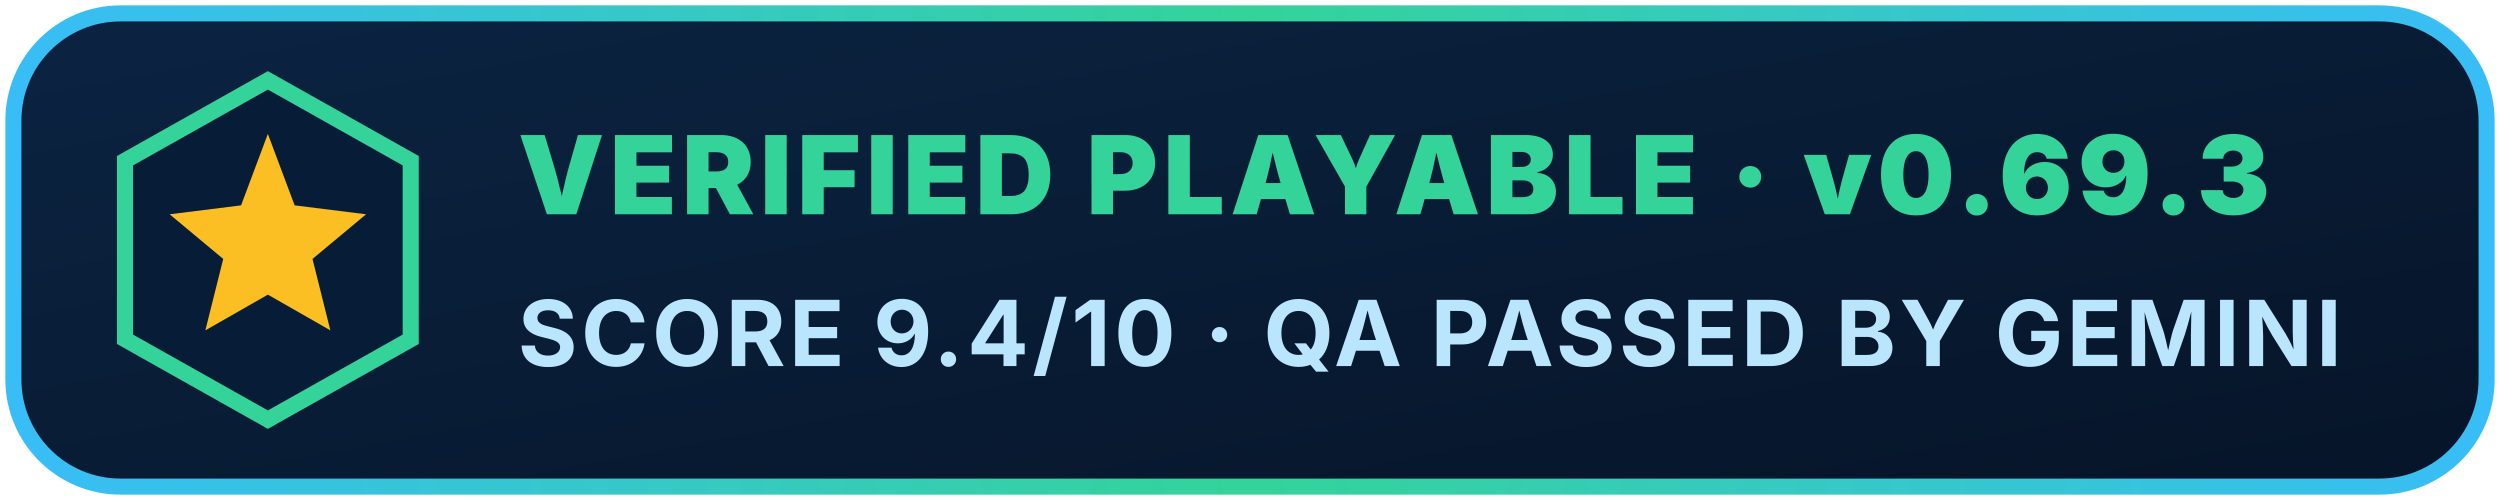
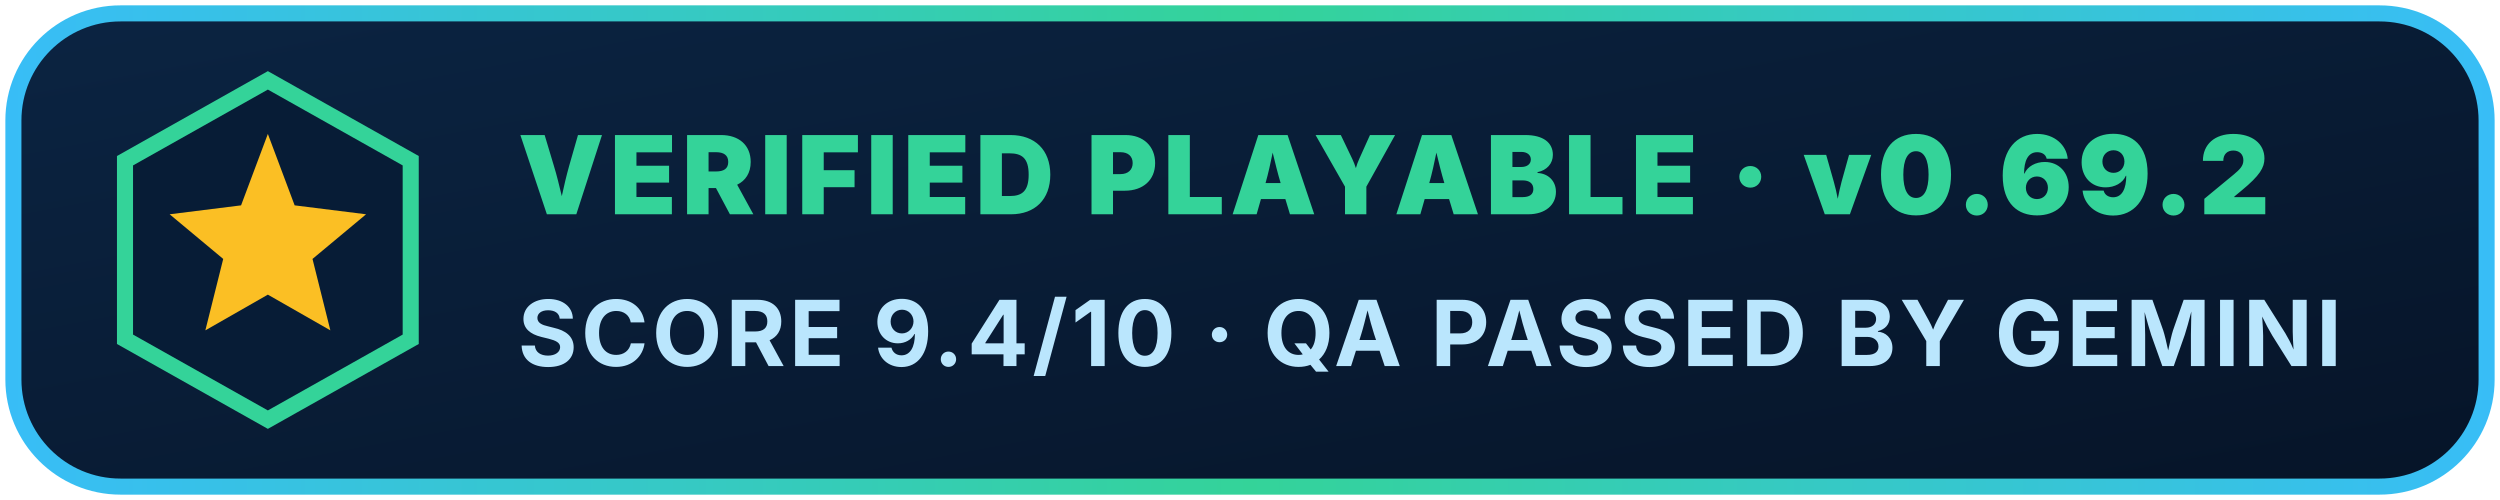
- <svg xmlns="http://www.w3.org/2000/svg" viewBox="0 0 280 56" width="280" height="56" role="img" aria-label="NET FORGE v0.69.3 Verified Playable - Score 9.4/10 - Tested by Gemini QA Passed">
+ <svg xmlns="http://www.w3.org/2000/svg" viewBox="0 0 280 56" width="280" height="56" role="img" aria-label="NET FORGE v0.69.2 Verified Playable - Score 9.4/10 - Tested by Gemini QA Passed">
  <defs>
    <linearGradient id="bgb" x1="0" y1="0" x2="1" y2="1">
      <stop offset="0%" stop-color="#0b2442" />
      <stop offset="100%" stop-color="#061428" />
    </linearGradient>
    <linearGradient id="rimb" x1="0" y1="0" x2="1" y2="0">
      <stop offset="0%" stop-color="#38bdf8" />
      <stop offset="50%" stop-color="#34d399" />
      <stop offset="100%" stop-color="#38bdf8" />
    </linearGradient>
  </defs>
  <rect x="1.5" y="1.5" width="277" height="53" rx="12" fill="url(#bgb)" stroke="url(#rimb)" stroke-width="1.8" />
  <polygon points="30,9 46,18 46,38 30,47 14,38 14,18" fill="#071c36" stroke="#34d399" stroke-width="1.8" />
  <polygon points="30,15 33,23 41,24 35,29 37,37 30,33 23,37 25,29 19,24 27,23" fill="#fbbf24" />
-   <text x="58" y="24" font-family="system-ui,-apple-system,sans-serif" font-size="12.2" font-weight="900" fill="#34d399" letter-spacing="0.6">VERIFIED PLAYABLE · v0.69.3</text>
+   <text x="58" y="24" font-family="system-ui,-apple-system,sans-serif" font-size="12.2" font-weight="900" fill="#34d399" letter-spacing="0.6">VERIFIED PLAYABLE · v0.69.2</text>
  <text x="58" y="41" font-family="system-ui,-apple-system,sans-serif" font-size="10.2" font-weight="700" fill="#bae6fd" letter-spacing="0.4">SCORE 9.4/10 · QA PASSED BY GEMINI</text>
</svg>
